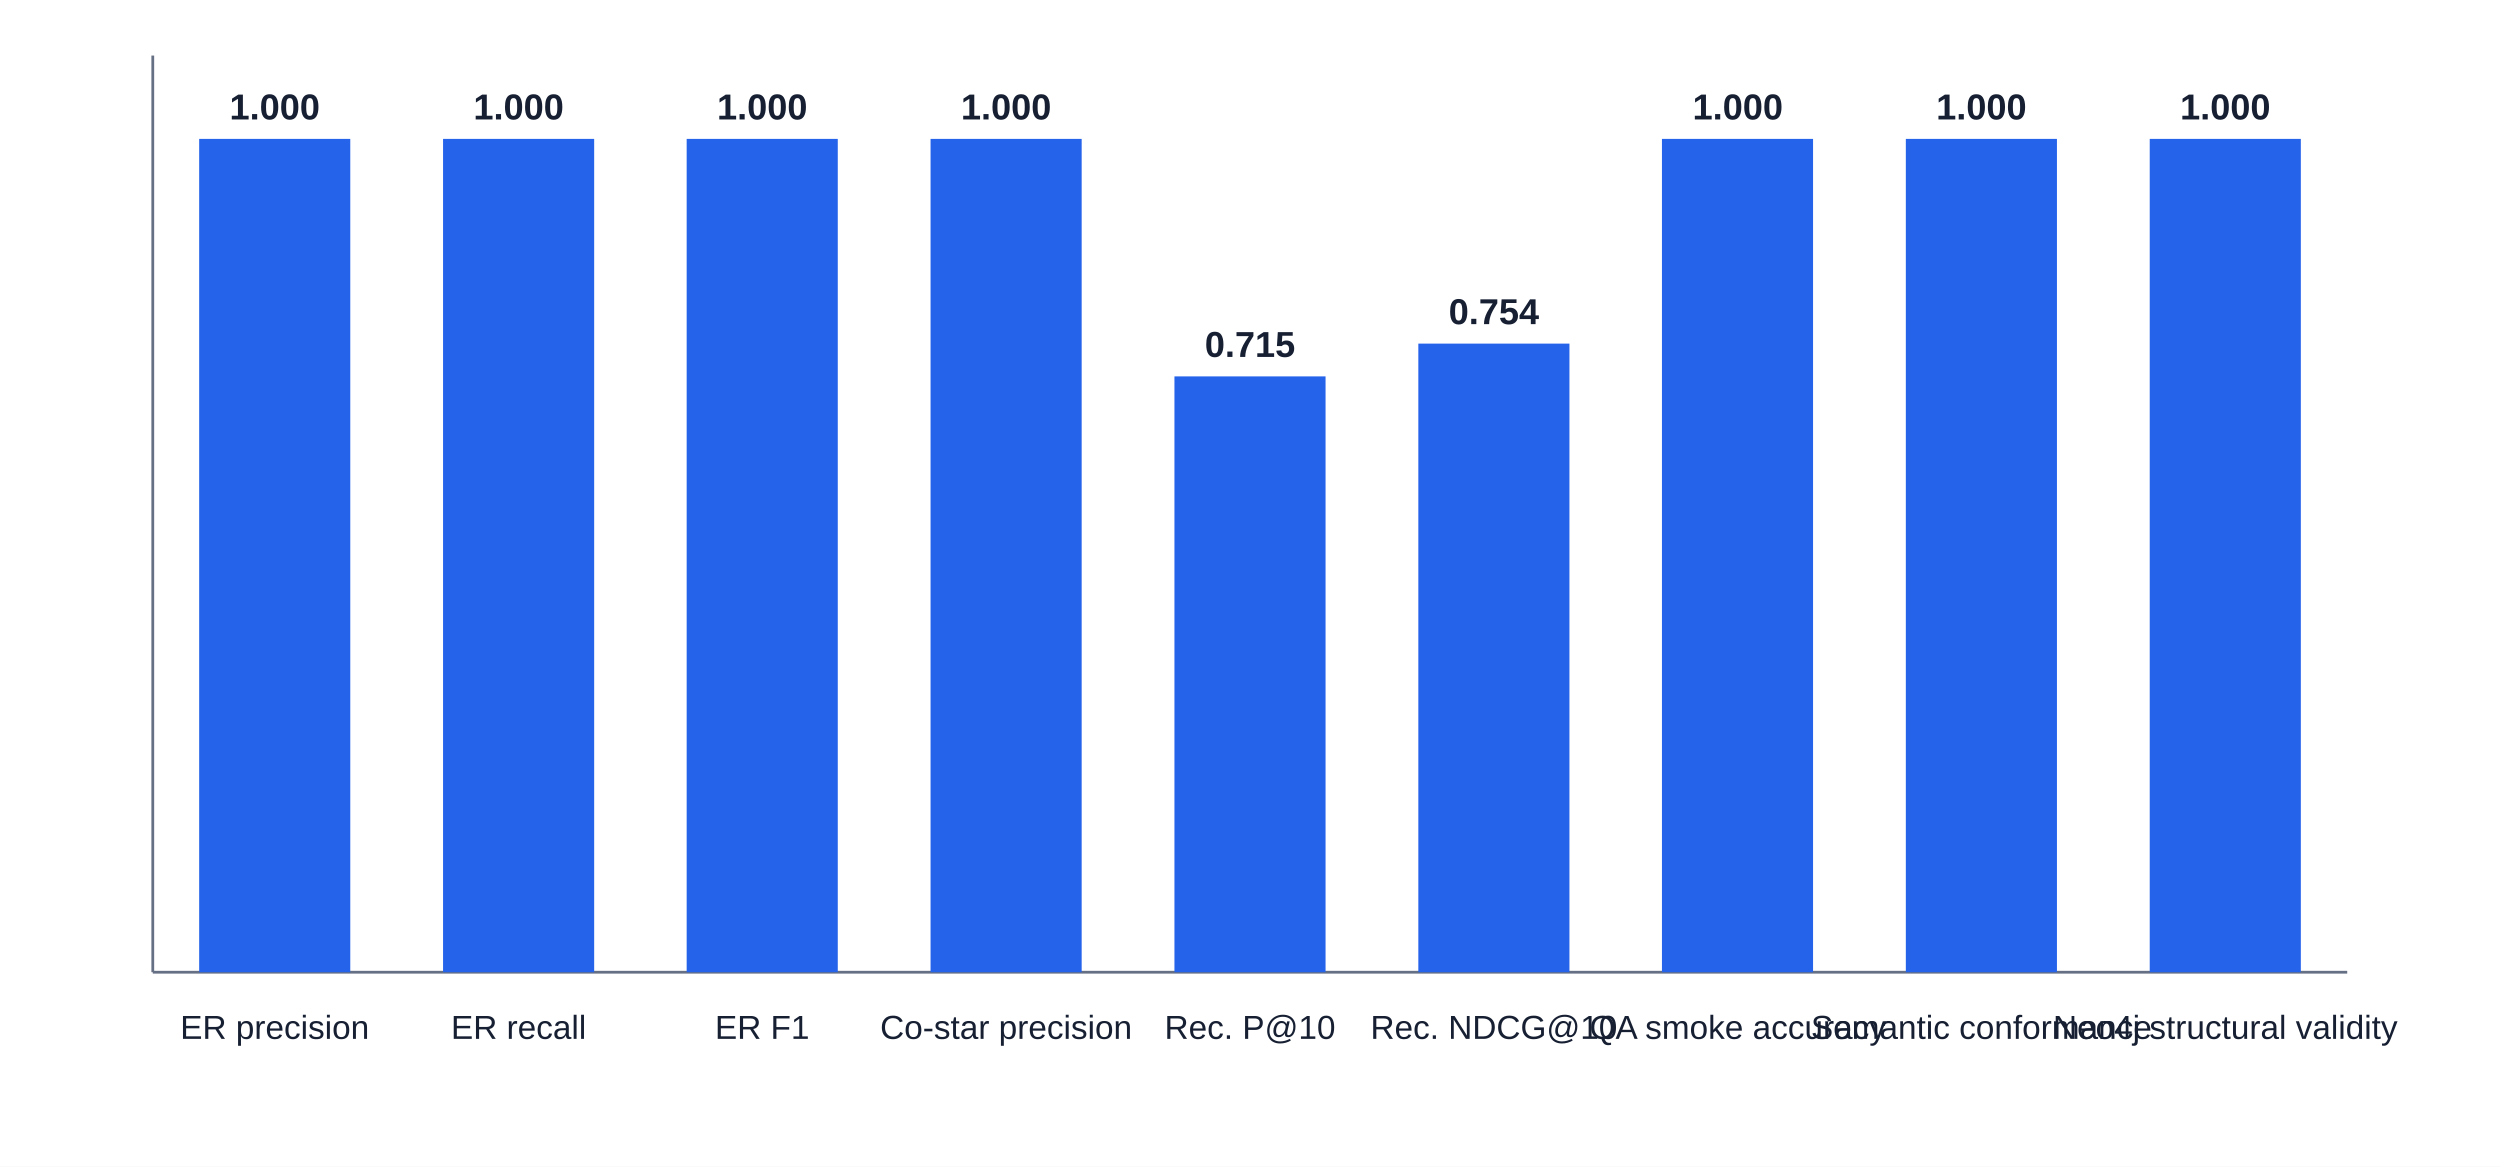
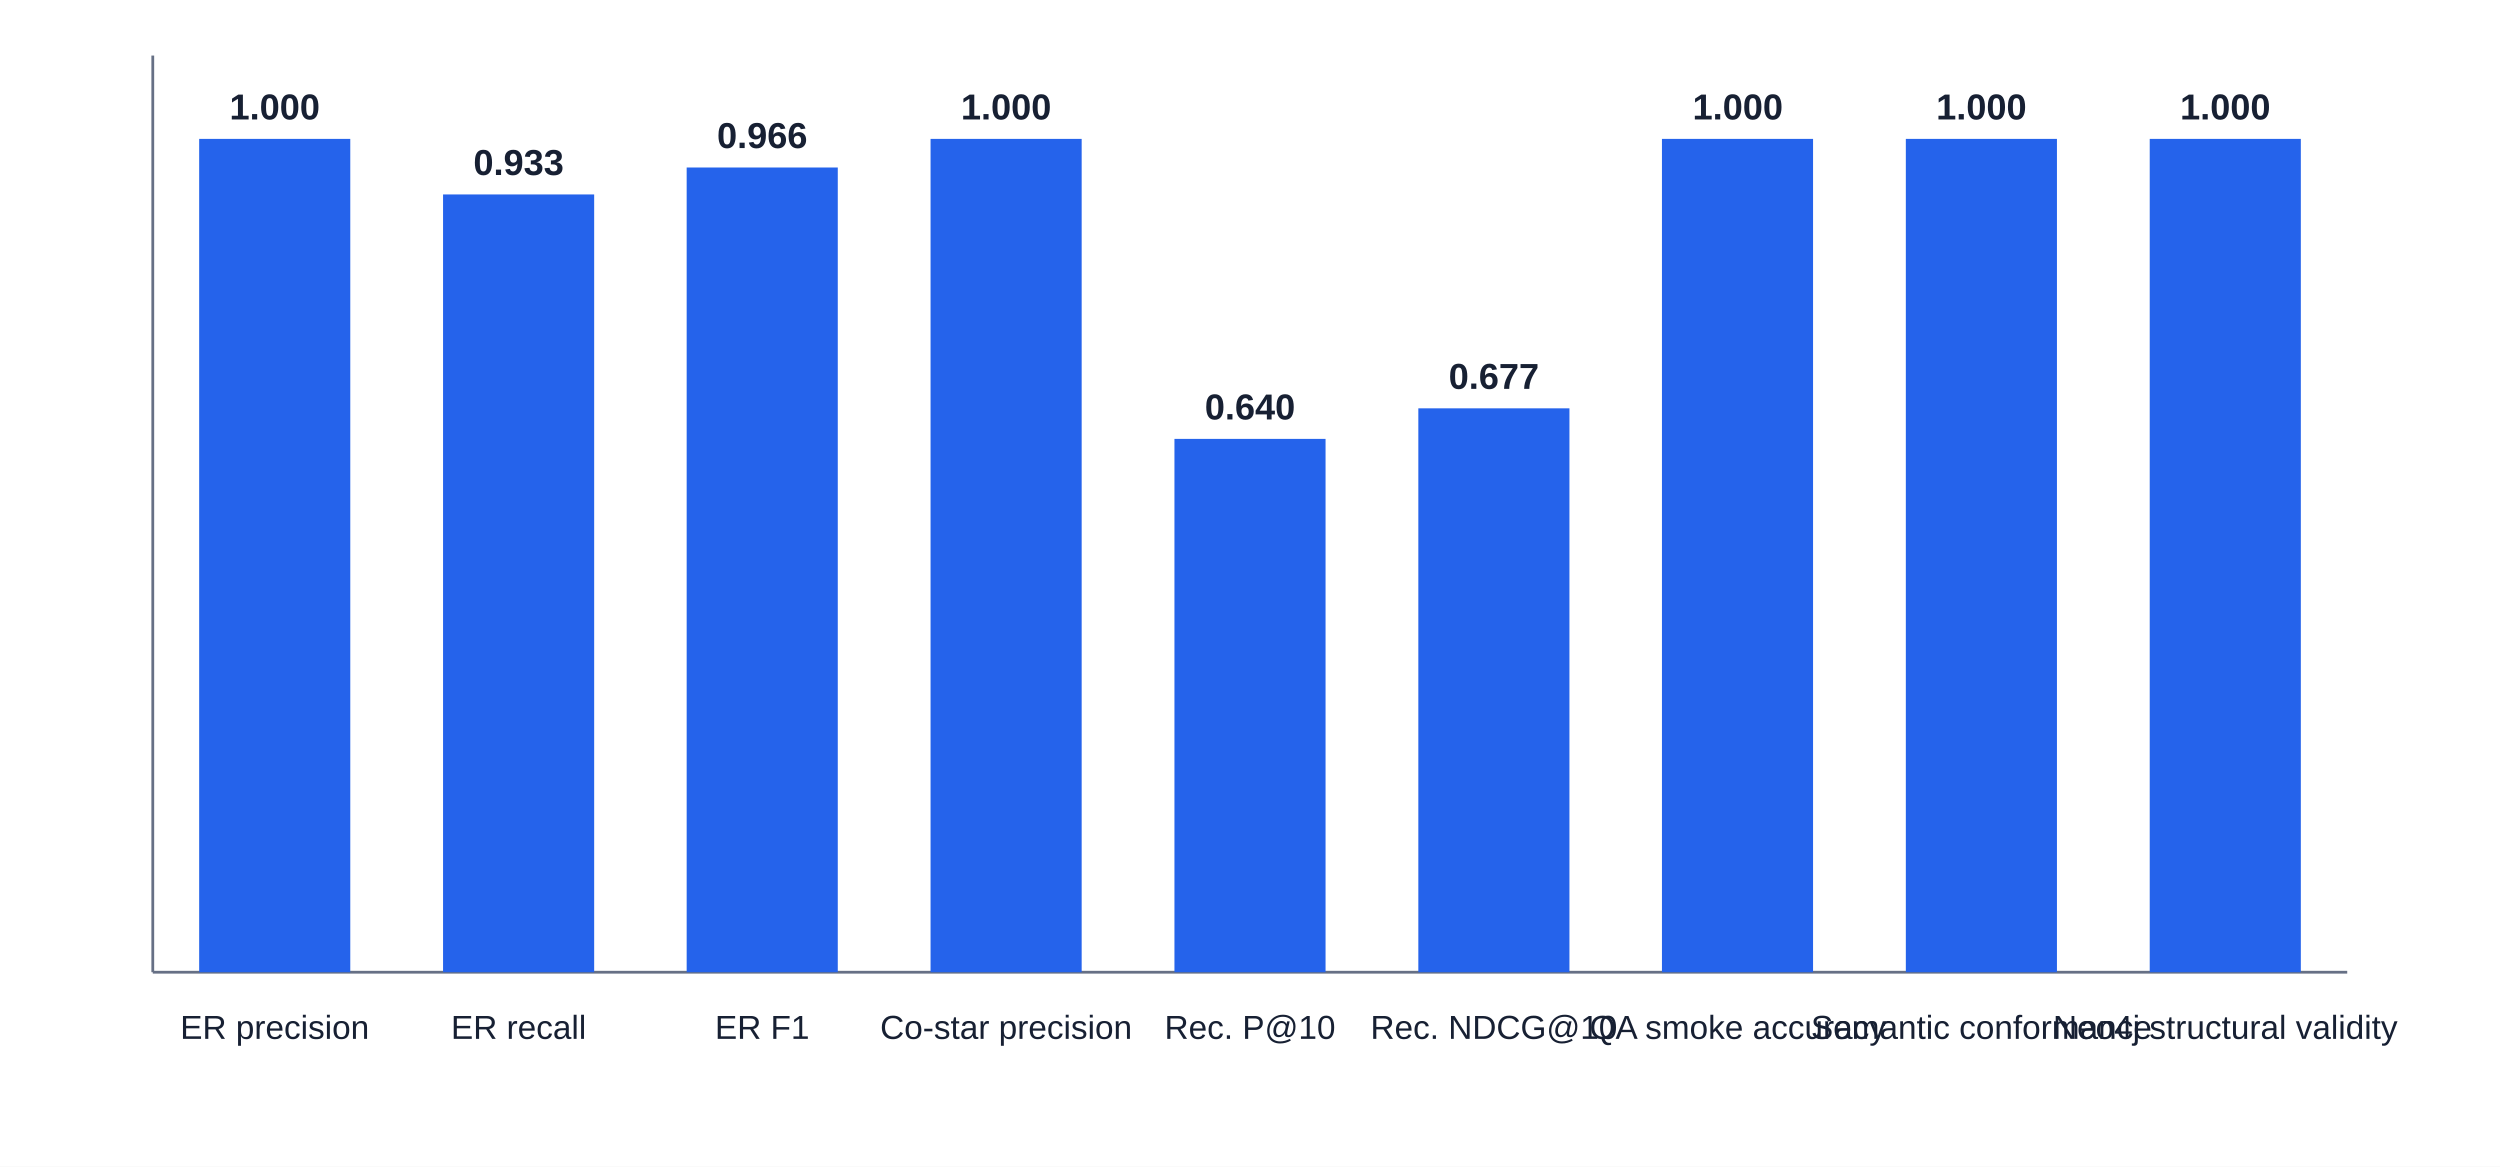
<svg xmlns="http://www.w3.org/2000/svg" width="900" height="420" viewBox="0 0 900 420">
  <rect width="100%" height="100%" fill="white" />
  <style>text{font-family:Arial,sans-serif;fill:#172033}.label{font-size:12px}.value{font-size:13px;font-weight:bold}</style>
  <line x1="55" y1="20" x2="55" y2="350" stroke="#667085" />
  <line x1="55" y1="350" x2="845" y2="350" stroke="#667085" />
  <rect x="71.7" y="50.0" width="54.4" height="300.0" fill="#2563eb" />
  <text class="value" x="98.9" y="43.0" text-anchor="middle">1.000</text>
  <text class="label" x="98.9" y="374" text-anchor="middle">ER precision</text>
-   <rect x="159.5" y="50.0" width="54.4" height="300.0" fill="#2563eb" />
-   <text class="value" x="186.7" y="43.0" text-anchor="middle">1.000</text>
+   <rect x="159.5" y="70.0" width="54.4" height="280.0" fill="#2563eb" />
+   <text class="value" x="186.7" y="63.0" text-anchor="middle">0.933</text>
  <text class="label" x="186.7" y="374" text-anchor="middle">ER recall</text>
-   <rect x="247.2" y="50.0" width="54.4" height="300.0" fill="#2563eb" />
-   <text class="value" x="274.4" y="43.0" text-anchor="middle">1.000</text>
+   <rect x="247.2" y="60.3" width="54.4" height="289.7" fill="#2563eb" />
+   <text class="value" x="274.4" y="53.3" text-anchor="middle">0.966</text>
  <text class="label" x="274.4" y="374" text-anchor="middle">ER F1</text>
  <rect x="335.0" y="50.0" width="54.4" height="300.0" fill="#2563eb" />
  <text class="value" x="362.2" y="43.0" text-anchor="middle">1.000</text>
  <text class="label" x="362.2" y="374" text-anchor="middle">Co-star precision</text>
-   <rect x="422.8" y="135.5" width="54.4" height="214.5" fill="#2563eb" />
-   <text class="value" x="450.0" y="128.5" text-anchor="middle">0.715</text>
+   <rect x="422.8" y="158.0" width="54.4" height="192.0" fill="#2563eb" />
+   <text class="value" x="450.0" y="151.0" text-anchor="middle">0.640</text>
  <text class="label" x="450.0" y="374" text-anchor="middle">Rec. P@10</text>
-   <rect x="510.6" y="123.7" width="54.4" height="226.3" fill="#2563eb" />
-   <text class="value" x="537.8" y="116.7" text-anchor="middle">0.754</text>
+   <rect x="510.6" y="147.0" width="54.4" height="203.0" fill="#2563eb" />
+   <text class="value" x="537.8" y="140.0" text-anchor="middle">0.677</text>
  <text class="label" x="537.8" y="374" text-anchor="middle">Rec. NDCG@10</text>
  <rect x="598.3" y="50.0" width="54.4" height="300.0" fill="#2563eb" />
  <text class="value" x="625.6" y="43.0" text-anchor="middle">1.000</text>
  <text class="label" x="625.6" y="374" text-anchor="middle">QA smoke accuracy</text>
  <rect x="686.1" y="50.0" width="54.4" height="300.0" fill="#2563eb" />
  <text class="value" x="713.3" y="43.0" text-anchor="middle">1.000</text>
  <text class="label" x="713.3" y="374" text-anchor="middle">Semantic conformance</text>
  <rect x="773.9" y="50.0" width="54.4" height="300.0" fill="#2563eb" />
  <text class="value" x="801.1" y="43.0" text-anchor="middle">1.000</text>
  <text class="label" x="801.1" y="374" text-anchor="middle">Neo4j structural validity</text>
</svg>
